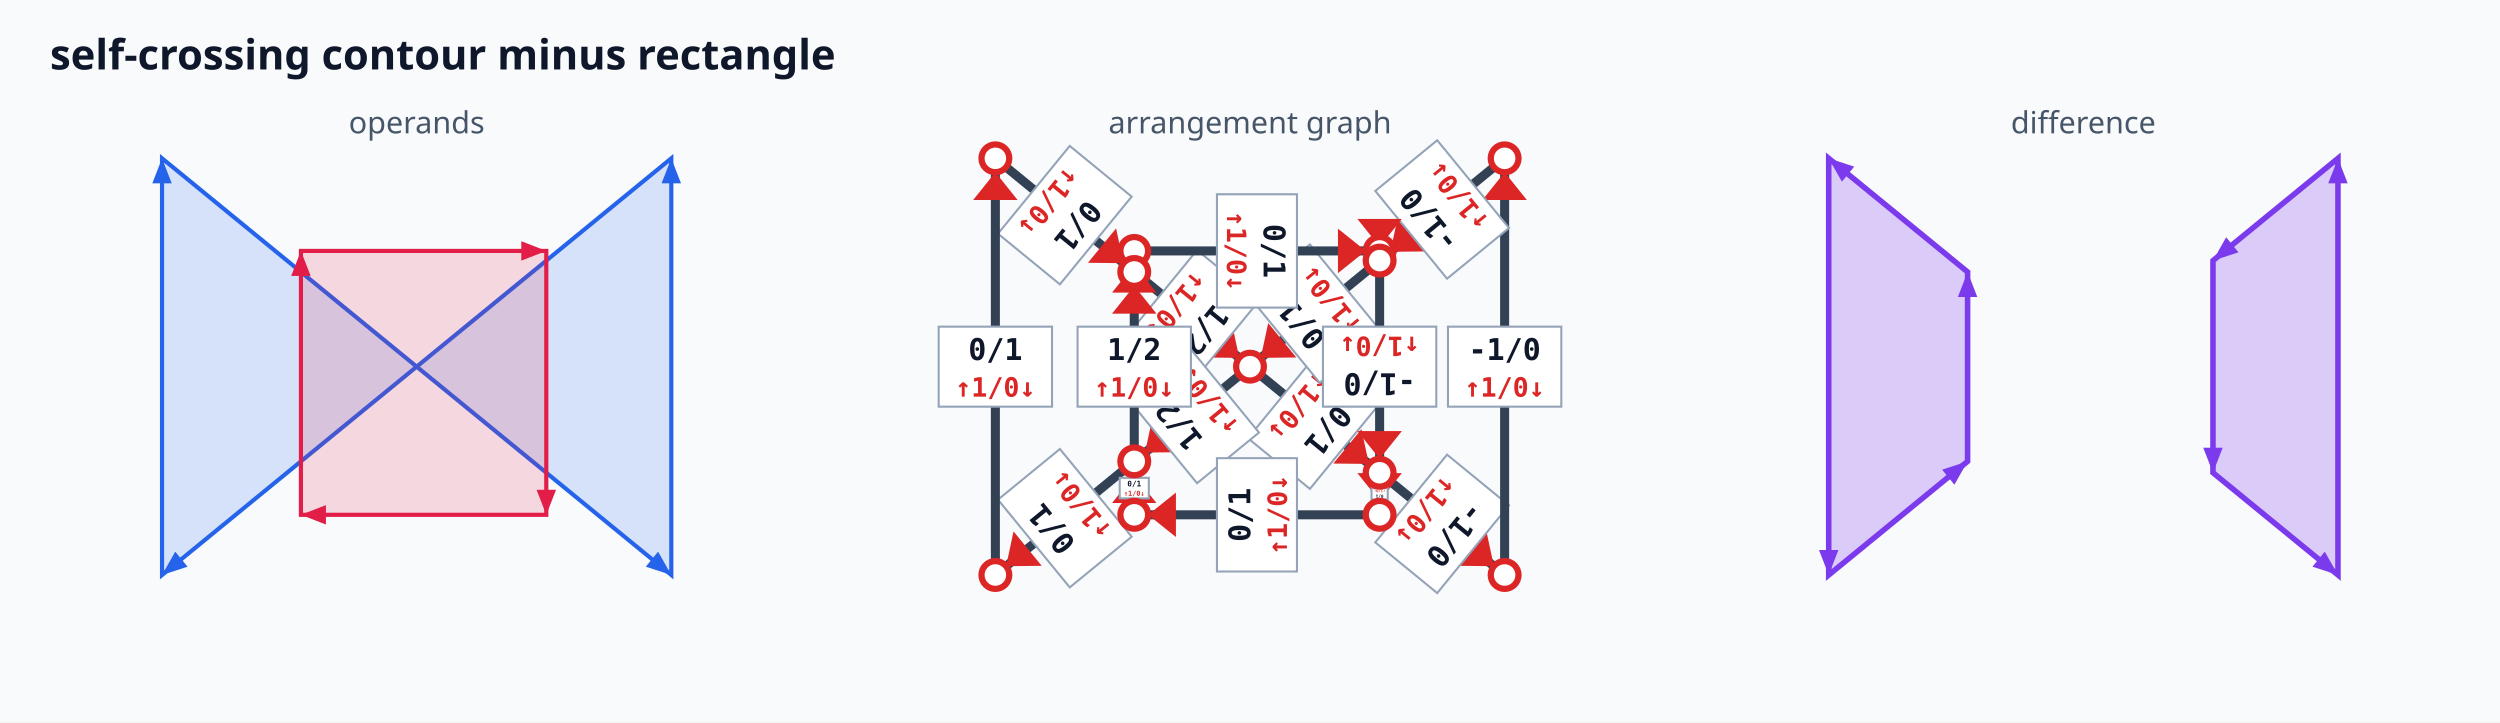
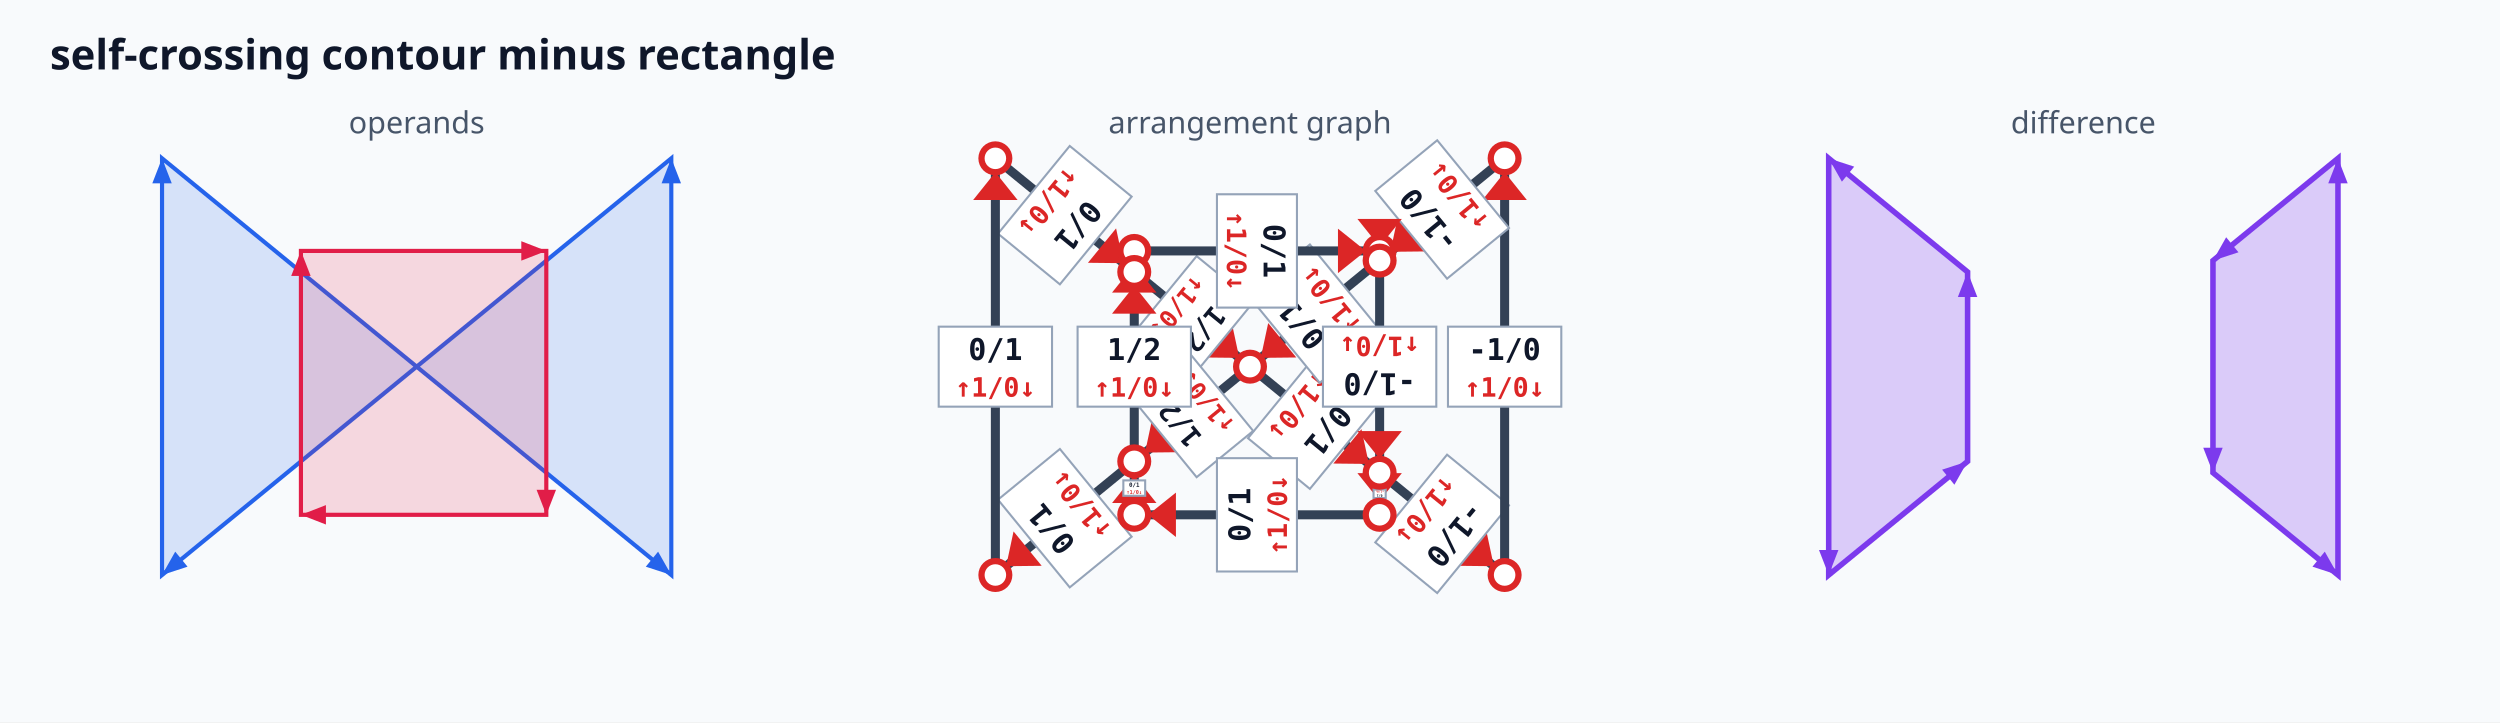
<svg xmlns="http://www.w3.org/2000/svg" viewBox="0 0 900 260" width="900" height="260">
  <rect x="0" y="0" width="900" height="260" style="fill: #f8fafc; stroke: none" />
  <text x="18" y="25" font-size="15" style="fill: #0f172a; font-family: system-ui; font-weight: 600">self-crossing contour minus rectangle</text>
  <text x="150" y="48" font-size="11" style="fill: #475569; font-family: system-ui; text-anchor: middle">operands</text>
  <text x="450" y="48" font-size="11" style="fill: #475569; font-family: system-ui; text-anchor: middle">arrangement graph</text>
  <text x="750" y="48" font-size="11" style="fill: #475569; font-family: system-ui; text-anchor: middle">difference</text>
  <path d="M 58.333 57 L 241.667 207 V 57 L 58.333 207 Z" style="fill: #2563eb; fill-opacity: 0.16; fill-rule: nonzero; stroke: #2563eb; stroke-width: 1.5" />
  <path d="M 108.333 90.333 H 196.667 V 185.333 H 108.333 Z" style="fill: #e11d48; fill-opacity: 0.16; fill-rule: nonzero; stroke: #e11d48; stroke-width: 1.5" />
  <path d="M 708.333 97.909 L 658.333 57 V 207 L 708.333 166.091 Z M 796.667 170.182 L 841.667 207 V 57 L 796.667 93.818 Z" style="fill: #7c3aed; fill-opacity: 0.24; fill-rule: nonzero; stroke: #7c3aed; stroke-width: 2" />
  <path d="M 241.667 207 L 232.485 204.01 L 236.917 198.592 Z" style="fill: #2563eb; fill-opacity: 1.0; stroke: none" />
  <path d="M 241.667 57 L 245.167 66 H 238.167 Z" style="fill: #2563eb; fill-opacity: 1.0; stroke: none" />
  <path d="M 58.333 207 L 63.083 198.592 L 67.515 204.01 Z" style="fill: #2563eb; fill-opacity: 1.0; stroke: none" />
  <path d="M 58.333 57 L 61.833 66 H 54.833 Z" style="fill: #2563eb; fill-opacity: 1.0; stroke: none" />
  <path d="M 196.667 90.333 L 187.667 93.833 V 86.833 Z" style="fill: #e11d48; fill-opacity: 1.0; stroke: none" />
  <path d="M 196.667 185.333 L 193.167 176.333 H 200.167 Z" style="fill: #e11d48; fill-opacity: 1.0; stroke: none" />
  <path d="M 108.333 185.333 L 117.333 181.833 V 188.833 Z" style="fill: #e11d48; fill-opacity: 1.0; stroke: none" />
  <path d="M 108.333 90.333 L 111.833 99.333 H 104.833 Z" style="fill: #e11d48; fill-opacity: 1.0; stroke: none" />
  <path d="M 358.333 57 L 408.333 97.909" style="fill: none; stroke: #334155; stroke-width: 3.25" />
  <path d="M 404.464 94.743 L 391.658 94.602 L 401.79 82.219 Z" style="fill: #dc2626; fill-opacity: 1.0; stroke: none" />
  <rect x="362.933" y="63.055" width="40.8" height="28.8" style="fill: #fff; stroke: #94a3b8; stroke-width: 0.75" transform="rotate(129.2894 383.3333 77.45455)" />
  <text x="383.333" y="75.055" font-size="10.8" style="fill: #0f172a; font-family: ui-monospace, monospace; font-weight: 700; text-anchor: middle" transform="rotate(129.2894 383.3333 77.45455)">0/1</text>
  <text x="383.333" y="88.255" font-size="9.6" style="fill: #dc2626; font-family: ui-monospace, monospace; font-weight: 700; text-anchor: middle" transform="rotate(129.2894 383.3333 77.45455)">↑1/0↓</text>
  <path d="M 408.333 97.909 L 450 132" style="fill: none; stroke: #334155; stroke-width: 3.25" />
  <path d="M 446.13 128.834 L 433.325 128.693 L 443.457 116.31 Z" style="fill: #dc2626; fill-opacity: 1.0; stroke: none" />
-   <rect x="408.767" y="100.555" width="40.8" height="28.8" style="fill: #fff; stroke: #94a3b8; stroke-width: 0.75" transform="rotate(129.2894 429.1667 114.9545)" />
-   <text x="429.167" y="112.555" font-size="10.8" style="fill: #0f172a; font-family: ui-monospace, monospace; font-weight: 700; text-anchor: middle" transform="rotate(129.2894 429.1667 114.9545)">1/2</text>
-   <text x="429.167" y="125.755" font-size="9.6" style="fill: #dc2626; font-family: ui-monospace, monospace; font-weight: 700; text-anchor: middle" transform="rotate(129.2894 429.1667 114.9545)">↑1/0↓</text>
+   <rect x="410.536" y="101.804" width="37.26" height="26.302" style="fill: #fff; stroke: #94a3b8; stroke-width: 0.75" transform="rotate(129.2894 429.1667 114.9545)" />
+   <text x="429.167" y="112.763" font-size="9.863" style="fill: #0f172a; font-family: ui-monospace, monospace; font-weight: 700; text-anchor: middle" transform="rotate(129.2894 429.1667 114.9545)">1/2</text>
+   <text x="429.167" y="124.818" font-size="8.767" style="fill: #dc2626; font-family: ui-monospace, monospace; font-weight: 700; text-anchor: middle" transform="rotate(129.2894 429.1667 114.9545)">↑1/0↓</text>
  <path d="M 450 132 L 496.667 170.182" style="fill: none; stroke: #334155; stroke-width: 3.25" />
  <path d="M 492.797 167.016 L 479.991 166.875 L 490.123 154.492 Z" style="fill: #dc2626; fill-opacity: 1.0; stroke: none" />
  <rect x="452.933" y="136.691" width="40.8" height="28.8" style="fill: #fff; stroke: #94a3b8; stroke-width: 0.75" transform="rotate(129.2894 473.3333 151.0909)" />
  <text x="473.333" y="148.691" font-size="10.8" style="fill: #0f172a; font-family: ui-monospace, monospace; font-weight: 700; text-anchor: middle" transform="rotate(129.2894 473.3333 151.0909)">0/1</text>
  <text x="473.333" y="161.891" font-size="9.6" style="fill: #dc2626; font-family: ui-monospace, monospace; font-weight: 700; text-anchor: middle" transform="rotate(129.2894 473.3333 151.0909)">↑1/0↓</text>
  <path d="M 496.667 170.182 L 541.667 207" style="fill: none; stroke: #334155; stroke-width: 3.25" />
  <path d="M 537.797 203.834 L 524.991 203.693 L 535.123 191.31 Z" style="fill: #dc2626; fill-opacity: 1.0; stroke: none" />
  <rect x="498.767" y="174.191" width="40.8" height="28.8" style="fill: #fff; stroke: #94a3b8; stroke-width: 0.75" transform="rotate(129.2894 519.1667 188.5909)" />
  <text x="519.167" y="186.191" font-size="10.8" style="fill: #0f172a; font-family: ui-monospace, monospace; font-weight: 700; text-anchor: middle" transform="rotate(129.2894 519.1667 188.5909)">-1/0</text>
  <text x="519.167" y="199.391" font-size="9.6" style="fill: #dc2626; font-family: ui-monospace, monospace; font-weight: 700; text-anchor: middle" transform="rotate(129.2894 519.1667 188.5909)">↑1/0↓</text>
  <path d="M 541.667 207 V 57" style="fill: none; stroke: #334155; stroke-width: 3.25" />
  <path d="M 541.667 62 L 549.667 72 H 533.667 Z" style="fill: #dc2626; fill-opacity: 1.0; stroke: none" />
  <rect x="521.267" y="117.6" width="40.8" height="28.8" style="fill: #fff; stroke: #94a3b8; stroke-width: 0.75" transform="rotate(0 541.6667 132)" />
  <text x="541.667" y="129.6" font-size="10.8" style="fill: #0f172a; font-family: ui-monospace, monospace; font-weight: 700; text-anchor: middle" transform="rotate(0 541.6667 132)">-1/0</text>
  <text x="541.667" y="142.8" font-size="9.6" style="fill: #dc2626; font-family: ui-monospace, monospace; font-weight: 700; text-anchor: middle" transform="rotate(0 541.6667 132)">↑1/0↓</text>
  <path d="M 541.667 57 L 496.667 93.818" style="fill: none; stroke: #334155; stroke-width: 3.25" />
  <path d="M 500.536 90.652 L 503.21 78.128 L 513.342 90.511 Z" style="fill: #dc2626; fill-opacity: 1.0; stroke: none" />
  <rect x="498.767" y="61.009" width="40.8" height="28.8" style="fill: #fff; stroke: #94a3b8; stroke-width: 0.75" transform="rotate(230.7106 519.1667 75.40909)" />
  <text x="519.167" y="73.009" font-size="10.8" style="fill: #0f172a; font-family: ui-monospace, monospace; font-weight: 700; text-anchor: middle" transform="rotate(230.7106 519.1667 75.40909)">-1/0</text>
  <text x="519.167" y="86.209" font-size="9.6" style="fill: #dc2626; font-family: ui-monospace, monospace; font-weight: 700; text-anchor: middle" transform="rotate(230.7106 519.1667 75.40909)">↑1/0↓</text>
  <path d="M 496.667 93.818 L 450 132" style="fill: none; stroke: #334155; stroke-width: 3.25" />
  <path d="M 453.87 128.834 L 456.543 116.31 L 466.675 128.693 Z" style="fill: #dc2626; fill-opacity: 1.0; stroke: none" />
  <rect x="452.933" y="98.509" width="40.8" height="28.8" style="fill: #fff; stroke: #94a3b8; stroke-width: 0.75" transform="rotate(230.7106 473.3333 112.9091)" />
  <text x="473.333" y="110.509" font-size="10.8" style="fill: #0f172a; font-family: ui-monospace, monospace; font-weight: 700; text-anchor: middle" transform="rotate(230.7106 473.3333 112.9091)">0/1</text>
  <text x="473.333" y="123.709" font-size="9.6" style="fill: #dc2626; font-family: ui-monospace, monospace; font-weight: 700; text-anchor: middle" transform="rotate(230.7106 473.3333 112.9091)">↑1/0↓</text>
  <path d="M 450 132 L 408.333 166.091" style="fill: none; stroke: #334155; stroke-width: 3.25" />
  <path d="M 412.203 162.925 L 414.877 150.401 L 425.009 162.784 Z" style="fill: #dc2626; fill-opacity: 1.0; stroke: none" />
-   <rect x="408.767" y="134.645" width="40.8" height="28.8" style="fill: #fff; stroke: #94a3b8; stroke-width: 0.75" transform="rotate(230.7106 429.1667 149.0454)" />
-   <text x="429.167" y="146.645" font-size="10.8" style="fill: #0f172a; font-family: ui-monospace, monospace; font-weight: 700; text-anchor: middle" transform="rotate(230.7106 429.1667 149.0454)">1/2</text>
-   <text x="429.167" y="159.845" font-size="9.6" style="fill: #dc2626; font-family: ui-monospace, monospace; font-weight: 700; text-anchor: middle" transform="rotate(230.7106 429.1667 149.0454)">↑1/0↓</text>
+   <rect x="410.536" y="135.895" width="37.26" height="26.302" style="fill: #fff; stroke: #94a3b8; stroke-width: 0.75" transform="rotate(230.7106 429.1667 149.0454)" />
+   <text x="429.167" y="146.854" font-size="9.863" style="fill: #0f172a; font-family: ui-monospace, monospace; font-weight: 700; text-anchor: middle" transform="rotate(230.7106 429.1667 149.0454)">1/2</text>
+   <text x="429.167" y="158.909" font-size="8.767" style="fill: #dc2626; font-family: ui-monospace, monospace; font-weight: 700; text-anchor: middle" transform="rotate(230.7106 429.1667 149.0454)">↑1/0↓</text>
  <path d="M 408.333 166.091 L 358.333 207" style="fill: none; stroke: #334155; stroke-width: 3.25" />
  <path d="M 362.203 203.834 L 364.877 191.31 L 375.009 203.693 Z" style="fill: #dc2626; fill-opacity: 1.0; stroke: none" />
  <rect x="362.933" y="172.145" width="40.8" height="28.8" style="fill: #fff; stroke: #94a3b8; stroke-width: 0.75" transform="rotate(230.7106 383.3333 186.5454)" />
  <text x="383.333" y="184.145" font-size="10.8" style="fill: #0f172a; font-family: ui-monospace, monospace; font-weight: 700; text-anchor: middle" transform="rotate(230.7106 383.3333 186.5454)">0/1</text>
  <text x="383.333" y="197.345" font-size="9.6" style="fill: #dc2626; font-family: ui-monospace, monospace; font-weight: 700; text-anchor: middle" transform="rotate(230.7106 383.3333 186.5454)">↑1/0↓</text>
  <path d="M 358.333 207 V 57" style="fill: none; stroke: #334155; stroke-width: 3.25" />
  <path d="M 358.333 62 L 366.333 72 H 350.333 Z" style="fill: #dc2626; fill-opacity: 1.0; stroke: none" />
  <rect x="337.933" y="117.6" width="40.8" height="28.8" style="fill: #fff; stroke: #94a3b8; stroke-width: 0.75" transform="rotate(0 358.3333 132)" />
  <text x="358.333" y="129.6" font-size="10.8" style="fill: #0f172a; font-family: ui-monospace, monospace; font-weight: 700; text-anchor: middle" transform="rotate(0 358.3333 132)">0/1</text>
  <text x="358.333" y="142.8" font-size="9.6" style="fill: #dc2626; font-family: ui-monospace, monospace; font-weight: 700; text-anchor: middle" transform="rotate(0 358.3333 132)">↑1/0↓</text>
  <path d="M 408.333 90.333 H 496.667" style="fill: none; stroke: #334155; stroke-width: 3.25" />
  <path d="M 491.667 90.333 L 481.667 98.333 V 82.333 Z" style="fill: #dc2626; fill-opacity: 1.0; stroke: none" />
  <rect x="432.1" y="75.933" width="40.8" height="28.8" style="fill: #fff; stroke: #94a3b8; stroke-width: 0.75" transform="rotate(90 452.5 90.33333)" />
  <text x="452.5" y="87.933" font-size="10.8" style="fill: #0f172a; font-family: ui-monospace, monospace; font-weight: 700; text-anchor: middle" transform="rotate(90 452.5 90.33333)">0/1</text>
  <text x="452.5" y="101.133" font-size="9.6" style="fill: #dc2626; font-family: ui-monospace, monospace; font-weight: 700; text-anchor: middle" transform="rotate(90 452.5 90.33333)">↑1/0↓</text>
  <path d="M 496.667 90.333 V 93.818" style="fill: none; stroke: #334155; stroke-width: 3.25" />
  <path d="M 496.667 88.818 L 488.667 78.818 H 504.667 Z" style="fill: #dc2626; fill-opacity: 1.0; stroke: none" />
  <path d="M 496.667 93.818 V 170.182" style="fill: none; stroke: #334155; stroke-width: 3.25" />
  <path d="M 496.667 165.182 L 488.667 155.182 H 504.667 Z" style="fill: #dc2626; fill-opacity: 1.0; stroke: none" />
  <rect x="476.267" y="117.6" width="40.8" height="28.8" style="fill: #fff; stroke: #94a3b8; stroke-width: 0.75" transform="rotate(180 496.6667 132)" />
  <text x="496.667" y="129.6" font-size="10.8" style="fill: #0f172a; font-family: ui-monospace, monospace; font-weight: 700; text-anchor: middle" transform="rotate(180 496.6667 132)">-1/0</text>
  <text x="496.667" y="142.8" font-size="9.6" style="fill: #dc2626; font-family: ui-monospace, monospace; font-weight: 700; text-anchor: middle" transform="rotate(180 496.6667 132)">↑1/0↓</text>
  <path d="M 496.667 170.182 V 185.333" style="fill: none; stroke: #334155; stroke-width: 3.25" />
  <path d="M 496.667 180.333 L 488.667 170.333 H 504.667 Z" style="fill: #dc2626; fill-opacity: 1.0; stroke: none" />
-   <rect x="493.747" y="175.697" width="5.838" height="4.121" style="fill: #fff; stroke: #94a3b8; stroke-width: 0.75" transform="rotate(180 496.6667 177.7576)" />
-   <text x="496.667" y="177.414" font-size="1.545" style="fill: #0f172a; font-family: ui-monospace, monospace; font-weight: 700; text-anchor: middle" transform="rotate(180 496.6667 177.7576)">0/1</text>
-   <text x="496.667" y="179.303" font-size="1.374" style="fill: #dc2626; font-family: ui-monospace, monospace; font-weight: 700; text-anchor: middle" transform="rotate(180 496.6667 177.7576)">↑1/0↓</text>
+   <rect x="494.477" y="176.212" width="4.379" height="3.091" style="fill: #fff; stroke: #94a3b8; stroke-width: 0.75" transform="rotate(180 496.6667 177.7576)" />
+   <text x="496.667" y="177.5" font-size="1.159" style="fill: #0f172a; font-family: ui-monospace, monospace; font-weight: 700; text-anchor: middle" transform="rotate(180 496.6667 177.7576)">0/1</text>
+   <text x="496.667" y="178.917" font-size="1.03" style="fill: #dc2626; font-family: ui-monospace, monospace; font-weight: 700; text-anchor: middle" transform="rotate(180 496.6667 177.7576)">↑1/0↓</text>
  <path d="M 496.667 185.333 H 408.333" style="fill: none; stroke: #334155; stroke-width: 3.25" />
  <path d="M 413.333 185.333 L 423.333 177.333 V 193.333 Z" style="fill: #dc2626; fill-opacity: 1.0; stroke: none" />
  <rect x="432.1" y="170.933" width="40.8" height="28.8" style="fill: #fff; stroke: #94a3b8; stroke-width: 0.75" transform="rotate(270 452.5 185.3333)" />
  <text x="452.5" y="182.933" font-size="10.8" style="fill: #0f172a; font-family: ui-monospace, monospace; font-weight: 700; text-anchor: middle" transform="rotate(270 452.5 185.3333)">0/1</text>
  <text x="452.5" y="196.133" font-size="9.6" style="fill: #dc2626; font-family: ui-monospace, monospace; font-weight: 700; text-anchor: middle" transform="rotate(270 452.5 185.3333)">↑1/0↓</text>
  <path d="M 408.333 185.333 V 166.091" style="fill: none; stroke: #334155; stroke-width: 3.25" />
  <path d="M 408.333 171.091 L 416.333 181.091 H 400.333 Z" style="fill: #dc2626; fill-opacity: 1.0; stroke: none" />
-   <rect x="403.096" y="172.015" width="10.475" height="7.394" style="fill: #fff; stroke: #94a3b8; stroke-width: 0.75" transform="rotate(0 408.3333 175.7121)" />
-   <text x="408.333" y="175.096" font-size="2.773" style="fill: #0f172a; font-family: ui-monospace, monospace; font-weight: 700; text-anchor: middle" transform="rotate(0 408.3333 175.7121)">0/1</text>
-   <text x="408.333" y="178.485" font-size="2.465" style="fill: #dc2626; font-family: ui-monospace, monospace; font-weight: 700; text-anchor: middle" transform="rotate(0 408.3333 175.7121)">↑1/0↓</text>
+   <rect x="404.405" y="172.939" width="7.856" height="5.545" style="fill: #fff; stroke: #94a3b8; stroke-width: 0.75" transform="rotate(0 408.3333 175.7121)" />
+   <text x="408.333" y="175.25" font-size="2.08" style="fill: #0f172a; font-family: ui-monospace, monospace; font-weight: 700; text-anchor: middle" transform="rotate(0 408.3333 175.7121)">0/1</text>
+   <text x="408.333" y="177.792" font-size="1.848" style="fill: #dc2626; font-family: ui-monospace, monospace; font-weight: 700; text-anchor: middle" transform="rotate(0 408.3333 175.7121)">↑1/0↓</text>
  <path d="M 408.333 166.091 V 97.909" style="fill: none; stroke: #334155; stroke-width: 3.25" />
  <path d="M 408.333 102.909 L 416.333 112.909 H 400.333 Z" style="fill: #dc2626; fill-opacity: 1.0; stroke: none" />
  <rect x="387.933" y="117.6" width="40.8" height="28.8" style="fill: #fff; stroke: #94a3b8; stroke-width: 0.75" transform="rotate(0 408.3333 132)" />
  <text x="408.333" y="129.6" font-size="10.8" style="fill: #0f172a; font-family: ui-monospace, monospace; font-weight: 700; text-anchor: middle" transform="rotate(0 408.3333 132)">1/2</text>
  <text x="408.333" y="142.8" font-size="9.6" style="fill: #dc2626; font-family: ui-monospace, monospace; font-weight: 700; text-anchor: middle" transform="rotate(0 408.3333 132)">↑1/0↓</text>
  <path d="M 408.333 97.909 V 90.333" style="fill: none; stroke: #334155; stroke-width: 3.25" />
  <path d="M 408.333 95.333 L 416.333 105.333 H 400.333 Z" style="fill: #dc2626; fill-opacity: 1.0; stroke: none" />
  <circle cx="358.333" cy="57" r="5" style="fill: #fff; stroke: #dc2626; stroke-width: 2.25" />
  <circle cx="541.667" cy="207" r="5" style="fill: #fff; stroke: #dc2626; stroke-width: 2.25" />
  <circle cx="541.667" cy="57" r="5" style="fill: #fff; stroke: #dc2626; stroke-width: 2.25" />
  <circle cx="450" cy="132" r="5" style="fill: #fff; stroke: #dc2626; stroke-width: 2.25" />
  <circle cx="358.333" cy="207" r="5" style="fill: #fff; stroke: #dc2626; stroke-width: 2.25" />
  <circle cx="408.333" cy="90.333" r="5" style="fill: #fff; stroke: #dc2626; stroke-width: 2.25" />
  <circle cx="496.667" cy="90.333" r="5" style="fill: #fff; stroke: #dc2626; stroke-width: 2.25" />
  <circle cx="496.667" cy="170.182" r="5" style="fill: #fff; stroke: #dc2626; stroke-width: 2.25" />
  <circle cx="496.667" cy="93.818" r="5" style="fill: #fff; stroke: #dc2626; stroke-width: 2.25" />
  <circle cx="496.667" cy="185.333" r="5" style="fill: #fff; stroke: #dc2626; stroke-width: 2.25" />
  <circle cx="408.333" cy="185.333" r="5" style="fill: #fff; stroke: #dc2626; stroke-width: 2.25" />
  <circle cx="408.333" cy="97.909" r="5" style="fill: #fff; stroke: #dc2626; stroke-width: 2.25" />
  <circle cx="408.333" cy="166.091" r="5" style="fill: #fff; stroke: #dc2626; stroke-width: 2.25" />
  <path d="M 658.333 57 L 667.515 59.99 L 663.083 65.408 Z" style="fill: #7c3aed; fill-opacity: 1.0; stroke: none" />
  <path d="M 658.333 207 L 654.833 198 H 661.833 Z" style="fill: #7c3aed; fill-opacity: 1.0; stroke: none" />
  <path d="M 708.333 166.091 L 703.584 174.499 L 699.151 169.081 Z" style="fill: #7c3aed; fill-opacity: 1.0; stroke: none" />
  <path d="M 708.333 97.909 L 711.833 106.909 H 704.833 Z" style="fill: #7c3aed; fill-opacity: 1.0; stroke: none" />
  <path d="M 841.667 207 L 832.485 204.01 L 836.917 198.592 Z" style="fill: #7c3aed; fill-opacity: 1.0; stroke: none" />
  <path d="M 841.667 57 L 845.167 66 H 838.167 Z" style="fill: #7c3aed; fill-opacity: 1.0; stroke: none" />
  <path d="M 796.667 93.818 L 801.416 85.41 L 805.849 90.828 Z" style="fill: #7c3aed; fill-opacity: 1.0; stroke: none" />
  <path d="M 796.667 170.182 L 793.167 161.182 H 800.167 Z" style="fill: #7c3aed; fill-opacity: 1.0; stroke: none" />
</svg>
